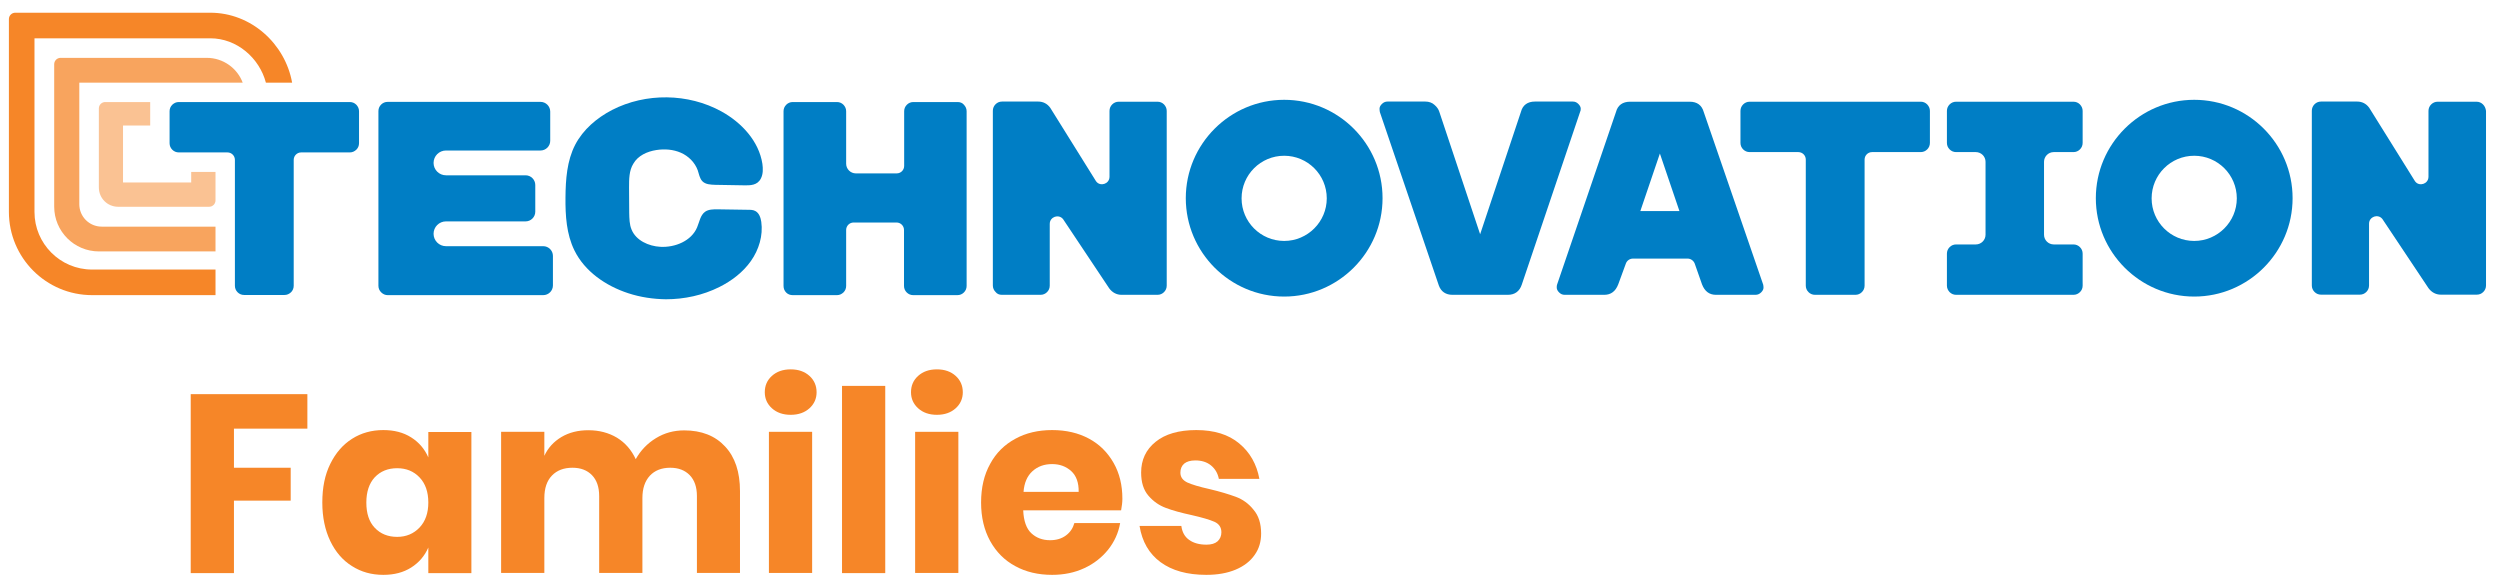
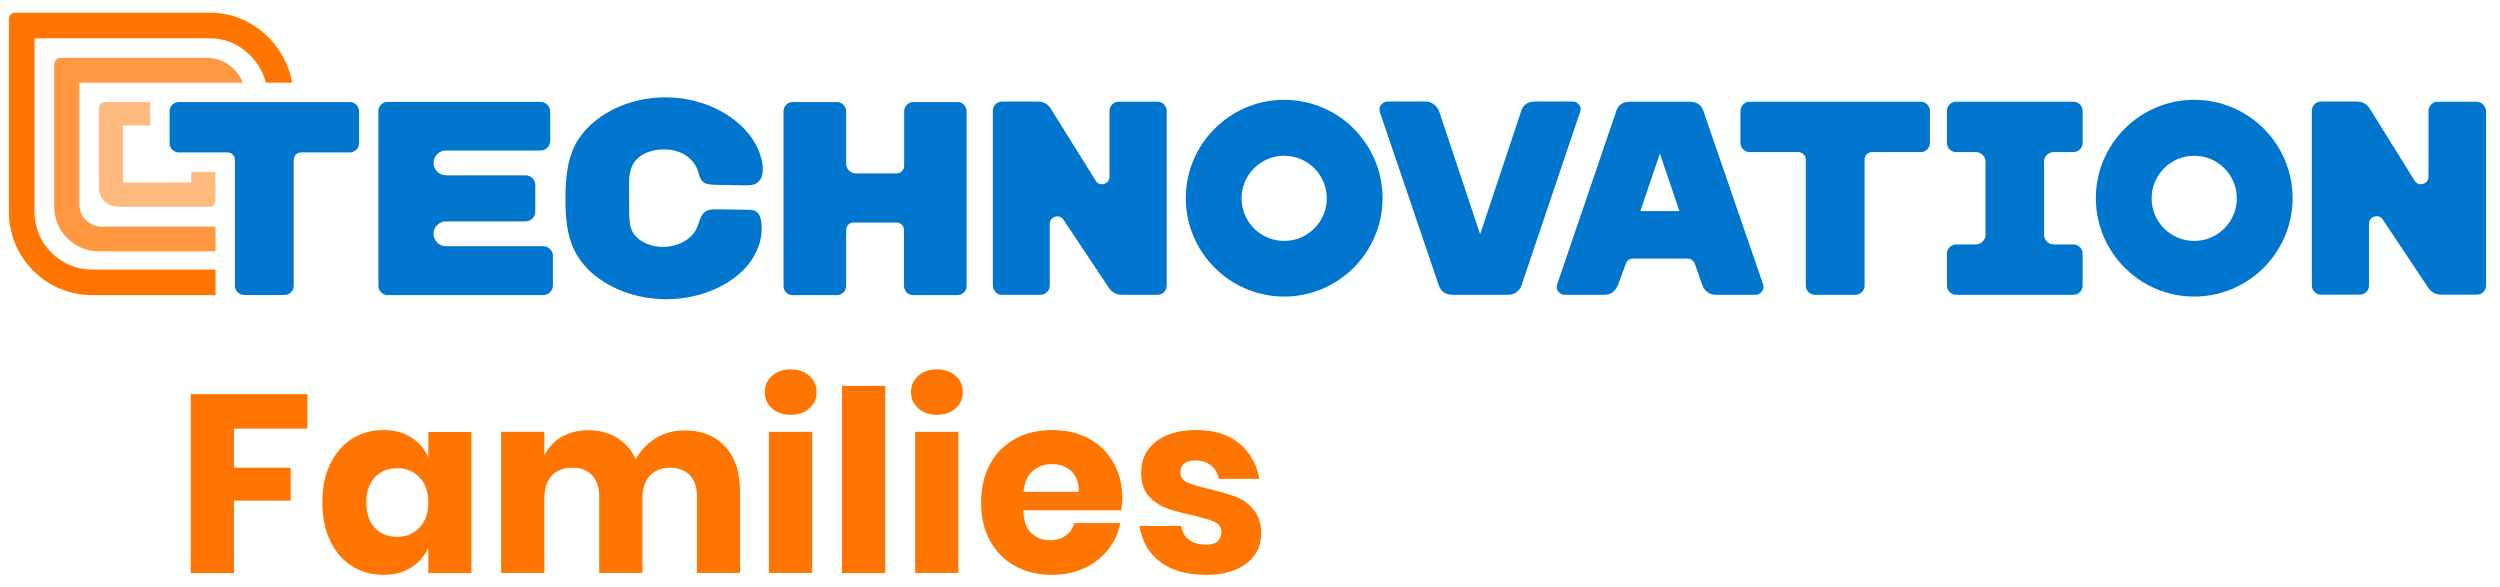
<svg xmlns="http://www.w3.org/2000/svg" version="1.1" id="Layer_1" x="0px" y="0px" viewBox="0 0 1573 369" style="enable-background:new 0 0 1573 369;" xml:space="preserve">
  <style type="text/css">
- 	.st0{fill:#007EC5;}
- 	.st1{fill:#F68628;}
- 	.st2{opacity:0.5;fill:#F68628;}
- 	.st3{opacity:0.75;fill:#F68628;}
+ 	.st0{fill:#0076CF;}
+ 	.st1{fill:#FF7500;}
+ 	.st2{opacity:0.5;fill:#FF7500;}
+ 	.st3{opacity:0.75;fill:#FF7500;}
</style>
-   <g>
-     <path class="st0" d="M1380.6,62.8c-34.1,0-61.9,27.8-61.9,61.9s27.8,61.9,61.9,61.9s61.9-27.8,61.9-61.9S1414.8,62.8,1380.6,62.8z    M1380.6,151.6c-14.8,0-26.8-12-26.8-26.8c0-14.8,12-26.8,26.8-26.8c14.8,0,26.8,12,26.8,26.8   C1407.4,139.5,1395.4,151.6,1380.6,151.6z" />
-     <path class="st0" d="M1072,70.5c-1.2-4.3-4.2-6.5-8.8-6.5h-37.6c-4.6,0-7.7,2.2-8.8,6.4l-37.1,108.7c-0.2,0.5-0.2,1.1-0.2,1.9   c0,1,0.5,2,1.5,3c1,1,2.1,1.5,3.5,1.5h24.9c4.2,0,7.1-2.2,8.8-6.6l4.8-13.1c0.7-1.9,2.5-3.1,4.5-3.1h34.3c2,0,3.8,1.3,4.5,3.1   l4.6,13.1c1.7,4.4,4.6,6.6,8.8,6.6h24.9c1.3,0,2.5-0.5,3.5-1.5c1-1,1.5-2,1.5-3c0-0.8-0.1-1.4-0.2-1.9L1072,70.5z M1032.1,132.8   l12.3-36.2l12.3,36.2H1032.1z" />
-     <path class="st0" d="M808,62.8c-34.1,0-61.9,27.8-61.9,61.9s27.8,61.9,61.9,61.9s61.9-27.8,61.9-61.9S842.2,62.8,808,62.8z    M808,151.6c-14.8,0-26.8-12-26.8-26.8c0-14.8,12-26.8,26.8-26.8c14.8,0,26.8,12,26.8,26.8C834.8,139.5,822.8,151.6,808,151.6z" />
-     <path class="st0" d="M1304.6,64h-73.8c-1.6,0-3,0.6-4.1,1.7c-1.1,1.1-1.7,2.5-1.7,4.1v20.1c0,1.6,0.6,3,1.7,4.1   c1.1,1.1,2.5,1.7,4.1,1.7h12.4c3.3,0,6.1,2.7,6.1,6.1v45.9c0,3.3-2.7,6.1-6.1,6.1h-12.4c-1.6,0-3,0.6-4.1,1.7   c-1.1,1.1-1.7,2.5-1.7,4.1v20.1c0,1.6,0.6,2.9,1.7,4.1c1.1,1.1,2.5,1.7,4.1,1.7h73.8c1.6,0,3-0.6,4.1-1.7c1.1-1.1,1.7-2.5,1.7-4.1   v-20.1c0-1.6-0.6-3-1.7-4.1c-1.1-1.1-2.5-1.7-4.1-1.7h-12.4c-3.3,0-6.1-2.7-6.1-6.1v-45.9c0-3.3,2.7-6.1,6.1-6.1h12.4   c1.6,0,3-0.6,4.1-1.7c1.1-1.1,1.7-2.5,1.7-4.1V69.8c0-1.6-0.6-2.9-1.7-4.1C1307.6,64.6,1306.2,64,1304.6,64z" />
-     <path class="st0" d="M243.9,185.7h97.9c3.3,0,6.1-2.7,6.1-6.1V161c0-3.3-2.7-6.1-6.1-6.1h-61.2c-4.3,0-7.8-3.5-7.8-7.8   c0-4.3,3.5-7.8,7.8-7.8h50.1c3.3,0,6.1-2.7,6.1-6.1v-16.8c0-3.3-2.7-6.1-6.1-6.1h-50.1c-4.3,0-7.8-3.5-7.8-7.8   c0-4.3,3.5-7.8,7.8-7.8h59.5c3.3,0,6.1-2.7,6.1-6.1V70.2c0-3.3-2.7-6.1-6.1-6.1h-96.2c-1.6,0-3,0.6-4.1,1.7   c-1.1,1.1-1.7,2.5-1.7,4.1v109.9c0,1.6,0.6,3,1.7,4.1C241,185.1,242.4,185.7,243.9,185.7z" />
-     <path class="st0" d="M602.5,64.2h-27.8c-1.6,0-3,0.6-4.1,1.7c-1.1,1.1-1.7,2.5-1.7,4.1v34.4c0,2.6-2.1,4.7-4.7,4.7h-25.7   c-3.3,0-6.1-2.7-6.1-6.1V70c0-1.6-0.6-2.9-1.7-4.1c-1.1-1.1-2.5-1.7-4.1-1.7h-27.8c-1.6,0-3,0.6-4.1,1.7c-1.1,1.1-1.7,2.5-1.7,4.1   v109.9c0,1.7,0.6,3.1,1.7,4.2c1.1,1.1,2.5,1.6,4.1,1.6h27.8c1.6,0,2.9-0.6,4.1-1.7c1.1-1.1,1.7-2.5,1.7-4.1v-35.2   c0-2.6,2.1-4.7,4.7-4.7h27c2.6,0,4.7,2.1,4.7,4.7v35.2c0,1.6,0.6,3,1.7,4.1c1.1,1.1,2.5,1.7,4.1,1.7h27.8c1.6,0,3-0.6,4.1-1.7   c1.1-1.1,1.7-2.5,1.7-4.1V70c0-1.6-0.6-2.9-1.7-4.1C605.5,64.7,604.1,64.2,602.5,64.2z" />
-     <path class="st0" d="M630.3,185.5h24.4c1.6,0,3-0.6,4.1-1.7c1.1-1.1,1.7-2.5,1.7-4.1v-38.8c0-2.5,1.6-3.9,3.2-4.5   c1.5-0.5,3.7-0.4,5.2,1.5l29,43.5c2,2.7,4.7,4.1,7.8,4.1h22.6c1.6,0,3-0.6,4.1-1.7c1.1-1.1,1.7-2.5,1.7-4.1V69.8   c0-1.6-0.6-2.9-1.7-4.1c-1.1-1.1-2.5-1.7-4.1-1.7h-24.4c-1.6,0-3,0.6-4.1,1.7c-1.1,1.1-1.7,2.5-1.7,4.1v41.4c0,2.5-1.7,4-3.3,4.5   c-1.6,0.5-3.8,0.3-5.2-1.7l-28.8-46.2c-1.9-2.6-4.5-3.9-7.6-3.9h-22.7c-1.6,0-3,0.6-4.1,1.7c-1.1,1.1-1.7,2.5-1.7,4.1v109.9   c0,1.6,0.6,3,1.7,4.1C627.3,184.9,628.7,185.5,630.3,185.5z" />
-     <path class="st0" d="M994.6,68.4c0-1-0.5-2-1.5-3c-1-1-2.1-1.5-3.5-1.5h-23.8c-4.6,0-7.7,2.2-8.8,6.4l-25.7,77.1l-25.7-77.1   c-0.5-1.6-1.5-3-3-4.3c-1.5-1.4-3.5-2.1-5.8-2.1h-23.8c-1.3,0-2.5,0.5-3.5,1.5c-1,1-1.5,2-1.5,3c0,0.8,0.1,1.4,0.2,2.1l37.1,109.1   c1.4,3.9,4.4,5.9,8.6,5.9h34.8c4.4,0,7.4-2.2,8.8-6.4l36.7-108.7C994.5,69.9,994.6,69.2,994.6,68.4z" />
-     <path class="st0" d="M1208.6,64h-107.7c-1.6,0-3,0.6-4.1,1.7c-1.1,1.1-1.7,2.5-1.7,4.1v20.1c0,1.6,0.6,3,1.7,4.1   c1.1,1.1,2.5,1.7,4.1,1.7h30.6c2.6,0,4.7,2.1,4.7,4.7v79.3c0,1.6,0.6,3,1.7,4.1c1.1,1.1,2.5,1.7,4.1,1.7h25.4c1.6,0,3-0.6,4.1-1.7   c1.1-1.1,1.7-2.5,1.7-4.1v-79.3c0-2.6,2.1-4.7,4.7-4.7h30.6c1.6,0,3-0.6,4.1-1.7c1.1-1.1,1.7-2.5,1.7-4.1V69.8   c0-1.6-0.6-2.9-1.7-4.1C1211.5,64.6,1210.1,64,1208.6,64z" />
-     <path class="st0" d="M1562.3,65.7c-1.1-1.1-2.5-1.7-4.1-1.7h-24.4c-1.6,0-3,0.6-4.1,1.7c-1.1,1.1-1.7,2.5-1.7,4.1v41.4   c0,2.5-1.7,4-3.3,4.5c-1.6,0.5-3.8,0.3-5.2-1.7l-28.8-46.2c-1.9-2.6-4.5-3.9-7.6-3.9h-22.7c-1.6,0-3,0.6-4.1,1.7   c-1.1,1.1-1.7,2.5-1.7,4.1v109.9c0,1.6,0.6,3,1.7,4.1c1.1,1.1,2.5,1.7,4.1,1.7h24.4c1.6,0,3-0.6,4.1-1.7c1.1-1.1,1.7-2.5,1.7-4.1   v-38.8c0-2.5,1.6-3.9,3.2-4.5c1.5-0.5,3.7-0.4,5.2,1.5l29,43.5c2,2.7,4.7,4.1,7.8,4.1h22.6c1.6,0,3-0.6,4.1-1.7   c1.1-1.1,1.7-2.5,1.7-4.1V69.8C1564,68.2,1563.4,66.8,1562.3,65.7z" />
-     <path class="st0" d="M413,94.4c5.2-0.8,10.6-0.4,15.4,1.7c4.8,2.1,8.8,6.1,10.6,11c0.8,2.4,1.2,5.1,2.9,6.9c2,2.1,5.3,2.2,8.2,2.3   c5.9,0.1,11.8,0.2,17.7,0.3c4.3,0.1,8.8,0.1,11-4.4c1.4-2.8,1.3-6.1,0.9-9.1c-2.2-14.3-13.1-26-25.8-33   c-20.9-11.5-47.6-11.8-68.8-0.9c-9.6,5-18.2,12.3-23.2,21.9c-5.2,10.1-6,21.8-6.1,33.2c-0.1,11.3,0.6,23,5.6,33.2   c6.5,13.3,19.8,22.4,33.9,27c7.6,2.5,15.7,3.7,23.7,3.8c11.6,0,23.2-2.5,33.6-7.7c7.8-3.9,14.9-9.3,19.9-16.4s7.7-16,6.5-24.6   c-0.4-2.6-1.3-5.5-3.7-6.8c-1.4-0.8-3.1-0.8-4.7-0.8c-6.4-0.1-12.8-0.2-19.2-0.3c-2.7,0-5.5,0-7.7,1.5c-3.1,2.2-3.6,6.4-5.1,9.9   c-3.6,8.5-13.8,12.7-23.1,12.2c-7.4-0.4-15.3-4-18.1-10.8c-1.4-3.3-1.4-7-1.5-10.6c0-5.3-0.1-10.7-0.1-16c0-5.1,0-10.6,2.7-14.9   C401.4,97.9,407.2,95.3,413,94.4z" />
-     <polygon class="st1" points="120,360.6 147.2,360.6 147.2,315 182.9,315 182.9,294.3 147.2,294.3 147.2,269.7 193.4,269.7    193.4,248 120,248  " />
-     <path class="st1" d="M269.5,287.8c-2.3-5.3-5.9-9.5-10.8-12.6c-4.9-3.1-10.7-4.6-17.5-4.6c-7.3,0-13.9,1.8-19.7,5.5   c-5.8,3.7-10.3,8.9-13.7,15.8s-5,14.9-5,24.3c0,9.2,1.7,17.3,5,24.2c3.3,6.9,7.9,12.2,13.7,15.8c5.8,3.7,12.3,5.5,19.7,5.5   c6.8,0,12.6-1.5,17.5-4.6c4.9-3.1,8.5-7.3,10.8-12.6v16.1h27.1v-88.8h-27.1V287.8z M264,331.9c-3.7,3.9-8.4,5.9-14.1,5.9   c-5.8,0-10.5-1.9-14.1-5.7c-3.6-3.8-5.3-9.1-5.3-15.9c0-6.8,1.8-12.1,5.3-15.9c3.6-3.8,8.3-5.7,14.1-5.7c5.7,0,10.4,1.9,14.1,5.8   c3.7,3.9,5.5,9.2,5.5,15.8C269.5,322.7,267.7,328,264,331.9z" />
-     <path class="st1" d="M430.5,270.8c-6.5,0-12.4,1.6-17.8,4.9c-5.4,3.3-9.6,7.7-12.7,13.2c-2.7-5.8-6.6-10.3-11.8-13.5   c-5.2-3.1-11.2-4.7-18-4.7c-6.5,0-12.1,1.4-17,4.3c-4.8,2.9-8.4,6.8-10.7,11.8v-15.1h-27.2v88.8h27.2v-47.1   c0-6.2,1.6-10.9,4.8-14.2c3.2-3.3,7.5-4.9,12.9-4.9c5.2,0,9.3,1.6,12.3,4.7c3,3.1,4.5,7.5,4.5,13.1v48.4h27.2v-47.1   c0-6.1,1.6-10.7,4.7-14.1c3.1-3.3,7.4-5,12.8-5c5.2,0,9.3,1.6,12.3,4.7c3,3.1,4.5,7.5,4.5,13.1v48.4h27.1V309   c0-12-3.1-21.4-9.4-28.1C450,274.2,441.4,270.8,430.5,270.8z" />
-     <rect x="483.8" y="271.7" class="st1" width="27.2" height="88.8" />
-     <path class="st1" d="M497.5,232.4c-4.9,0-8.8,1.4-11.8,4.1c-3,2.7-4.5,6.1-4.5,10.3c0,4,1.5,7.4,4.5,10.1c3,2.7,6.9,4.1,11.8,4.1   c4.9,0,8.8-1.4,11.8-4.1c3-2.7,4.5-6.1,4.5-10.1c0-4.1-1.5-7.6-4.5-10.3C506.3,233.8,502.4,232.4,497.5,232.4z" />
-     <rect x="529.8" y="242.8" class="st1" width="27.2" height="117.8" />
-     <path class="st1" d="M589.5,232.4c-4.9,0-8.8,1.4-11.8,4.1c-3,2.7-4.5,6.1-4.5,10.3c0,4,1.5,7.4,4.5,10.1c3,2.7,6.9,4.1,11.8,4.1   c4.9,0,8.8-1.4,11.8-4.1c3-2.7,4.5-6.1,4.5-10.1c0-4.1-1.5-7.6-4.5-10.3C598.3,233.8,594.4,232.4,589.5,232.4z" />
-     <rect x="575.8" y="271.7" class="st1" width="27.2" height="88.8" />
-     <path class="st1" d="M685.2,276c-6.7-3.6-14.4-5.4-23.2-5.4c-8.7,0-16.5,1.8-23.2,5.5c-6.8,3.7-12.1,8.9-15.8,15.8   c-3.8,6.8-5.7,14.9-5.7,24.3c0,9.2,1.9,17.3,5.7,24.2c3.8,6.9,9.1,12.2,15.8,15.8c6.7,3.7,14.5,5.5,23.2,5.5   c7.4,0,14.2-1.4,20.2-4.2c6.1-2.8,11-6.7,15-11.6c3.9-4.9,6.5-10.5,7.6-16.8H676c-0.9,3.2-2.6,5.8-5.3,7.8c-2.7,2-6,3-10,3   c-4.8,0-8.7-1.5-11.8-4.4c-3.1-2.9-4.8-7.7-5.1-14.4h61.6c0.5-2.7,0.8-5.1,0.8-7.3c0-8.5-1.8-16-5.5-22.5S691.9,279.6,685.2,276z    M644,309.6c0.4-5.7,2.3-10.1,5.6-13.1c3.3-3,7.4-4.5,12.4-4.5c4.8,0,8.8,1.5,12,4.4c3.2,2.9,4.8,7.3,4.7,13.1H644z" />
-     <path class="st1" d="M777.6,312.6c-4.4-1.6-9.9-3.3-16.7-4.9c-6.3-1.4-10.9-2.8-13.8-4.1c-2.9-1.4-4.4-3.4-4.4-6.2   c0-2.4,0.8-4.3,2.4-5.7c1.6-1.3,3.9-2,7-2c3.9,0,7.2,1,9.8,3.1c2.6,2.1,4.3,4.9,5,8.5h25.5c-1.7-9.2-5.9-16.7-12.7-22.3   c-6.7-5.6-15.7-8.4-27-8.4c-11,0-19.6,2.5-25.6,7.4c-6.1,4.9-9.1,11.4-9.1,19.3c0,6.2,1.5,11,4.6,14.6c3.1,3.6,6.7,6.1,11,7.7   c4.2,1.6,9.7,3.1,16.2,4.5c6.6,1.5,11.3,2.9,14.3,4.2c2.9,1.3,4.4,3.5,4.4,6.6c0,2.3-0.8,4.2-2.4,5.7c-1.6,1.4-3.9,2.1-7,2.1   c-4.5,0-8.1-1-10.9-3c-2.8-2-4.4-4.9-4.9-8.8h-26.3c1.6,9.9,6,17.5,13.2,22.8c7.2,5.3,16.8,8,28.8,8c7.1,0,13.3-1.1,18.5-3.3   c5.2-2.2,9.2-5.3,11.9-9.2c2.8-3.9,4.1-8.4,4.1-13.5c0-6.3-1.6-11.3-4.8-15C785.7,316.9,781.9,314.2,777.6,312.6z" />
-     <path class="st0" d="M108.4,65.9c-1.1,1.1-1.7,2.5-1.7,4.1v20.1c0,1.6,0.6,3,1.7,4.1c1.1,1.1,2.5,1.7,4.1,1.7h30.6   c2.6,0,4.7,2.1,4.7,4.7v79.2c0,1.6,0.6,3,1.7,4.1c1.1,1.1,2.5,1.7,4.1,1.7H179c1.6,0,2.9-0.6,4.1-1.7c1.1-1.1,1.7-2.5,1.7-4.1   v-79.2c0-2.6,2.1-4.7,4.7-4.7h30.6c1.6,0,2.9-0.6,4.1-1.7c1.1-1.1,1.7-2.5,1.7-4.1V70c0-1.6-0.6-2.9-1.7-4.1   c-1.1-1.1-2.5-1.7-4.1-1.7H112.5C110.9,64.2,109.6,64.8,108.4,65.9z" />
-     <path class="st2" d="M135.5,108.2l-15.2,0v6.6H77.4V79h17.1V64.2H66.2c-2.2,0-4,1.8-4,4V118c0,6.7,5.4,12.1,12.1,12.1h57.3   c2.2,0,4-1.8,4-4V108.2z" />
-     <path class="st3" d="M152.7,52c-3.4-9.1-12.3-15.6-22.6-15.6h-92c-2.2,0-4,1.8-4,4v89.6c0,15.6,12.6,28.2,28.2,28.2h73.3v-15.6H64   c-7.8,0-14.1-6.3-14.1-14.1V52L152.7,52z" />
-     <path class="st1" d="M135.5,169.6H57.9c-20,0-36.2-16.3-36.2-36.2V24.1h110.6c16.8,0,30.9,12.4,35,27.9h16.5   C179.4,27.5,158,8,132.3,8H9.6c-2.2,0-4,1.8-4,4v121.3c0,28.9,23.4,52.4,52.4,52.4h77.6V169.6z" />
-   </g>
+   <path class="st0" d="M1380.6,62.8c-34.1,0-61.9,27.8-61.9,61.9s27.8,61.9,61.9,61.9s61.9-27.8,61.9-61.9S1414.8,62.8,1380.6,62.8z   M1380.6,151.6c-14.8,0-26.8-12-26.8-26.8s12-26.8,26.8-26.8s26.8,12,26.8,26.8C1407.4,139.5,1395.4,151.6,1380.6,151.6z" />
+   <path class="st0" d="M1072,70.5c-1.2-4.3-4.2-6.5-8.8-6.5h-37.6c-4.6,0-7.7,2.2-8.8,6.4l-37.1,108.7c-0.2,0.5-0.2,1.1-0.2,1.9  c0,1,0.5,2,1.5,3s2.1,1.5,3.5,1.5h24.9c4.2,0,7.1-2.2,8.8-6.6l4.8-13.1c0.7-1.9,2.5-3.1,4.5-3.1h34.3c2,0,3.8,1.3,4.5,3.1l4.6,13.1  c1.7,4.4,4.6,6.6,8.8,6.6h24.9c1.3,0,2.5-0.5,3.5-1.5s1.5-2,1.5-3c0-0.8-0.1-1.4-0.2-1.9L1072,70.5z M1032.1,132.8l12.3-36.2  l12.3,36.2H1032.1z" />
+   <path class="st0" d="M808,62.8c-34.1,0-61.9,27.8-61.9,61.9s27.8,61.9,61.9,61.9s61.9-27.8,61.9-61.9S842.2,62.8,808,62.8z   M808,151.6c-14.8,0-26.8-12-26.8-26.8S793.2,98,808,98s26.8,12,26.8,26.8C834.8,139.5,822.8,151.6,808,151.6z" />
+   <path class="st0" d="M1304.6,64h-73.8c-1.6,0-3,0.6-4.1,1.7s-1.7,2.5-1.7,4.1v20.1c0,1.6,0.6,3,1.7,4.1s2.5,1.7,4.1,1.7h12.4  c3.3,0,6.1,2.7,6.1,6.1v45.9c0,3.3-2.7,6.1-6.1,6.1h-12.4c-1.6,0-3,0.6-4.1,1.7c-1.1,1.1-1.7,2.5-1.7,4.1v20.1  c0,1.6,0.6,2.9,1.7,4.1c1.1,1.1,2.5,1.7,4.1,1.7h73.8c1.6,0,3-0.6,4.1-1.7c1.1-1.1,1.7-2.5,1.7-4.1v-20.1c0-1.6-0.6-3-1.7-4.1  s-2.5-1.7-4.1-1.7h-12.4c-3.3,0-6.1-2.7-6.1-6.1v-45.9c0-3.3,2.7-6.1,6.1-6.1h12.4c1.6,0,3-0.6,4.1-1.7s1.7-2.5,1.7-4.1V69.8  c0-1.6-0.6-2.9-1.7-4.1C1307.6,64.6,1306.2,64,1304.6,64z" />
+   <path class="st0" d="M243.9,185.7h97.9c3.3,0,6.1-2.7,6.1-6.1V161c0-3.3-2.7-6.1-6.1-6.1h-61.2c-4.3,0-7.8-3.5-7.8-7.8  s3.5-7.8,7.8-7.8h50.1c3.3,0,6.1-2.7,6.1-6.1v-16.8c0-3.3-2.7-6.1-6.1-6.1h-50.1c-4.3,0-7.8-3.5-7.8-7.8s3.5-7.8,7.8-7.8h59.5  c3.3,0,6.1-2.7,6.1-6.1V70.2c0-3.3-2.7-6.1-6.1-6.1h-96.2c-1.6,0-3,0.6-4.1,1.7s-1.7,2.5-1.7,4.1v109.9c0,1.6,0.6,3,1.7,4.1  C241,185.1,242.4,185.7,243.9,185.7z" />
+   <path class="st0" d="M602.5,64.2h-27.8c-1.6,0-3,0.6-4.1,1.7s-1.7,2.5-1.7,4.1v34.4c0,2.6-2.1,4.7-4.7,4.7h-25.7  c-3.3,0-6.1-2.7-6.1-6.1V70c0-1.6-0.6-2.9-1.7-4.1c-1.1-1.1-2.5-1.7-4.1-1.7h-27.8c-1.6,0-3,0.6-4.1,1.7S493,68.4,493,70v109.9  c0,1.7,0.6,3.1,1.7,4.2c1.1,1.1,2.5,1.6,4.1,1.6h27.8c1.6,0,2.9-0.6,4.1-1.7c1.1-1.1,1.7-2.5,1.7-4.1v-35.2c0-2.6,2.1-4.7,4.7-4.7  h27c2.6,0,4.7,2.1,4.7,4.7v35.2c0,1.6,0.6,3,1.7,4.1c1.1,1.1,2.5,1.7,4.1,1.7h27.8c1.6,0,3-0.6,4.1-1.7c1.1-1.1,1.7-2.5,1.7-4.1V70  c0-1.6-0.6-2.9-1.7-4.1C605.5,64.7,604.1,64.2,602.5,64.2z" />
+   <path class="st0" d="M630.3,185.5h24.4c1.6,0,3-0.6,4.1-1.7c1.1-1.1,1.7-2.5,1.7-4.1v-38.8c0-2.5,1.6-3.9,3.2-4.5  c1.5-0.5,3.7-0.4,5.2,1.5l29,43.5c2,2.7,4.7,4.1,7.8,4.1h22.6c1.6,0,3-0.6,4.1-1.7c1.1-1.1,1.7-2.5,1.7-4.1V69.8  c0-1.6-0.6-2.9-1.7-4.1c-1.1-1.1-2.5-1.7-4.1-1.7h-24.4c-1.6,0-3,0.6-4.1,1.7s-1.7,2.5-1.7,4.1v41.4c0,2.5-1.7,4-3.3,4.5  s-3.8,0.3-5.2-1.7l-28.8-46.2c-1.9-2.6-4.5-3.9-7.6-3.9h-22.7c-1.6,0-3,0.6-4.1,1.7s-1.7,2.5-1.7,4.1v109.9c0,1.6,0.6,3,1.7,4.1  C627.3,184.9,628.7,185.5,630.3,185.5z" />
+   <path class="st0" d="M994.6,68.4c0-1-0.5-2-1.5-3s-2.1-1.5-3.5-1.5h-23.8c-4.6,0-7.7,2.2-8.8,6.4l-25.7,77.1l-25.7-77.1  c-0.5-1.6-1.5-3-3-4.3c-1.5-1.4-3.5-2.1-5.8-2.1H873c-1.3,0-2.5,0.5-3.5,1.5s-1.5,2-1.5,3c0,0.8,0.1,1.4,0.2,2.1l37.1,109.1  c1.4,3.9,4.4,5.9,8.6,5.9h34.8c4.4,0,7.4-2.2,8.8-6.4l36.7-108.7C994.5,69.9,994.6,69.2,994.6,68.4z" />
+   <path class="st0" d="M1208.6,64h-107.7c-1.6,0-3,0.6-4.1,1.7s-1.7,2.5-1.7,4.1v20.1c0,1.6,0.6,3,1.7,4.1s2.5,1.7,4.1,1.7h30.6  c2.6,0,4.7,2.1,4.7,4.7v79.3c0,1.6,0.6,3,1.7,4.1s2.5,1.7,4.1,1.7h25.4c1.6,0,3-0.6,4.1-1.7c1.1-1.1,1.7-2.5,1.7-4.1v-79.3  c0-2.6,2.1-4.7,4.7-4.7h30.6c1.6,0,3-0.6,4.1-1.7s1.7-2.5,1.7-4.1V69.8c0-1.6-0.6-2.9-1.7-4.1C1211.5,64.6,1210.1,64,1208.6,64z" />
+   <path class="st0" d="M1562.3,65.7c-1.1-1.1-2.5-1.7-4.1-1.7h-24.4c-1.6,0-3,0.6-4.1,1.7s-1.7,2.5-1.7,4.1v41.4c0,2.5-1.7,4-3.3,4.5  c-1.6,0.5-3.8,0.3-5.2-1.7l-28.8-46.2c-1.9-2.6-4.5-3.9-7.6-3.9h-22.7c-1.6,0-3,0.6-4.1,1.7s-1.7,2.5-1.7,4.1v109.9  c0,1.6,0.6,3,1.7,4.1s2.5,1.7,4.1,1.7h24.4c1.6,0,3-0.6,4.1-1.7c1.1-1.1,1.7-2.5,1.7-4.1v-38.8c0-2.5,1.6-3.9,3.2-4.5  c1.5-0.5,3.7-0.4,5.2,1.5l29,43.5c2,2.7,4.7,4.1,7.8,4.1h22.6c1.6,0,3-0.6,4.1-1.7c1.1-1.1,1.7-2.5,1.7-4.1V69.8  C1564,68.2,1563.4,66.8,1562.3,65.7z" />
+   <path class="st0" d="M413,94.4c5.2-0.8,10.6-0.4,15.4,1.7s8.8,6.1,10.6,11c0.8,2.4,1.2,5.1,2.9,6.9c2,2.1,5.3,2.2,8.2,2.3  c5.9,0.1,11.8,0.2,17.7,0.3c4.3,0.1,8.8,0.1,11-4.4c1.4-2.8,1.3-6.1,0.9-9.1c-2.2-14.3-13.1-26-25.8-33  c-20.9-11.5-47.6-11.8-68.8-0.9c-9.6,5-18.2,12.3-23.2,21.9c-5.2,10.1-6,21.8-6.1,33.2c-0.1,11.3,0.6,23,5.6,33.2  c6.5,13.3,19.8,22.4,33.9,27c7.6,2.5,15.7,3.7,23.7,3.8c11.6,0,23.2-2.5,33.6-7.7c7.8-3.9,14.9-9.3,19.9-16.4s7.7-16,6.5-24.6  c-0.4-2.6-1.3-5.5-3.7-6.8c-1.4-0.8-3.1-0.8-4.7-0.8c-6.4-0.1-12.8-0.2-19.2-0.3c-2.7,0-5.5,0-7.7,1.5c-3.1,2.2-3.6,6.4-5.1,9.9  c-3.6,8.5-13.8,12.7-23.1,12.2c-7.4-0.4-15.3-4-18.1-10.8c-1.4-3.3-1.4-7-1.5-10.6c0-5.3-0.1-10.7-0.1-16c0-5.1,0-10.6,2.7-14.9  C401.4,97.9,407.2,95.3,413,94.4z" />
+   <polygon class="st1" points="120,360.6 147.2,360.6 147.2,315 182.9,315 182.9,294.3 147.2,294.3 147.2,269.7 193.4,269.7   193.4,248 120,248 " />
+   <path class="st1" d="M269.5,287.8c-2.3-5.3-5.9-9.5-10.8-12.6s-10.7-4.6-17.5-4.6c-7.3,0-13.9,1.8-19.7,5.5s-10.3,8.9-13.7,15.8  s-5,14.9-5,24.3c0,9.2,1.7,17.3,5,24.2c3.3,6.9,7.9,12.2,13.7,15.8c5.8,3.7,12.3,5.5,19.7,5.5c6.8,0,12.6-1.5,17.5-4.6  s8.5-7.3,10.8-12.6v16.1h27.1v-88.8h-27.1V287.8z M264,331.9c-3.7,3.9-8.4,5.9-14.1,5.9c-5.8,0-10.5-1.9-14.1-5.7  c-3.6-3.8-5.3-9.1-5.3-15.9s1.8-12.1,5.3-15.9c3.6-3.8,8.3-5.7,14.1-5.7c5.7,0,10.4,1.9,14.1,5.8s5.5,9.2,5.5,15.8  C269.5,322.7,267.7,328,264,331.9z" />
+   <path class="st1" d="M430.5,270.8c-6.5,0-12.4,1.6-17.8,4.9s-9.6,7.7-12.7,13.2c-2.7-5.8-6.6-10.3-11.8-13.5  c-5.2-3.1-11.2-4.7-18-4.7c-6.5,0-12.1,1.4-17,4.3c-4.8,2.9-8.4,6.8-10.7,11.8v-15.1h-27.2v88.8h27.2v-47.1c0-6.2,1.6-10.9,4.8-14.2  c3.2-3.3,7.5-4.9,12.9-4.9c5.2,0,9.3,1.6,12.3,4.7s4.5,7.5,4.5,13.1v48.4h27.2v-47.1c0-6.1,1.6-10.7,4.7-14.1c3.1-3.3,7.4-5,12.8-5  c5.2,0,9.3,1.6,12.3,4.7s4.5,7.5,4.5,13.1v48.4h27.1V309c0-12-3.1-21.4-9.4-28.1C450,274.2,441.4,270.8,430.5,270.8z" />
+   <rect x="483.8" y="271.7" class="st1" width="27.2" height="88.8" />
+   <path class="st1" d="M497.5,232.4c-4.9,0-8.8,1.4-11.8,4.1c-3,2.7-4.5,6.1-4.5,10.3c0,4,1.5,7.4,4.5,10.1c3,2.7,6.9,4.1,11.8,4.1  s8.8-1.4,11.8-4.1c3-2.7,4.5-6.1,4.5-10.1c0-4.1-1.5-7.6-4.5-10.3C506.3,233.8,502.4,232.4,497.5,232.4z" />
+   <rect x="529.8" y="242.8" class="st1" width="27.2" height="117.8" />
+   <path class="st1" d="M589.5,232.4c-4.9,0-8.8,1.4-11.8,4.1c-3,2.7-4.5,6.1-4.5,10.3c0,4,1.5,7.4,4.5,10.1c3,2.7,6.9,4.1,11.8,4.1  c4.9,0,8.8-1.4,11.8-4.1c3-2.7,4.5-6.1,4.5-10.1c0-4.1-1.5-7.6-4.5-10.3C598.3,233.8,594.4,232.4,589.5,232.4z" />
+   <rect x="575.8" y="271.7" class="st1" width="27.2" height="88.8" />
+   <path class="st1" d="M685.2,276c-6.7-3.6-14.4-5.4-23.2-5.4c-8.7,0-16.5,1.8-23.2,5.5c-6.8,3.7-12.1,8.9-15.8,15.8  c-3.8,6.8-5.7,14.9-5.7,24.3c0,9.2,1.9,17.3,5.7,24.2c3.8,6.9,9.1,12.2,15.8,15.8c6.7,3.7,14.5,5.5,23.2,5.5  c7.4,0,14.2-1.4,20.2-4.2c6.1-2.8,11-6.7,15-11.6c3.9-4.9,6.5-10.5,7.6-16.8H676c-0.9,3.2-2.6,5.8-5.3,7.8s-6,3-10,3  c-4.8,0-8.7-1.5-11.8-4.4s-4.8-7.7-5.1-14.4h61.6c0.5-2.7,0.8-5.1,0.8-7.3c0-8.5-1.8-16-5.5-22.5S691.9,279.6,685.2,276z M644,309.6  c0.4-5.7,2.3-10.1,5.6-13.1S657,292,662,292c4.8,0,8.8,1.5,12,4.4s4.8,7.3,4.7,13.1H644V309.6z" />
+   <path class="st1" d="M777.6,312.6c-4.4-1.6-9.9-3.3-16.7-4.9c-6.3-1.4-10.9-2.8-13.8-4.1c-2.9-1.4-4.4-3.4-4.4-6.2  c0-2.4,0.8-4.3,2.4-5.7c1.6-1.3,3.9-2,7-2c3.9,0,7.2,1,9.8,3.1s4.3,4.9,5,8.5h25.5c-1.7-9.2-5.9-16.7-12.7-22.3  c-6.7-5.6-15.7-8.4-27-8.4c-11,0-19.6,2.5-25.6,7.4c-6.1,4.9-9.1,11.4-9.1,19.3c0,6.2,1.5,11,4.6,14.6s6.7,6.1,11,7.7  c4.2,1.6,9.7,3.1,16.2,4.5c6.6,1.5,11.3,2.9,14.3,4.2c2.9,1.3,4.4,3.5,4.4,6.6c0,2.3-0.8,4.2-2.4,5.7c-1.6,1.4-3.9,2.1-7,2.1  c-4.5,0-8.1-1-10.9-3c-2.8-2-4.4-4.9-4.9-8.8H717c1.6,9.9,6,17.5,13.2,22.8s16.8,8,28.8,8c7.1,0,13.3-1.1,18.5-3.3  c5.2-2.2,9.2-5.3,11.9-9.2c2.8-3.9,4.1-8.4,4.1-13.5c0-6.3-1.6-11.3-4.8-15C785.7,316.9,781.9,314.2,777.6,312.6z" />
+   <path class="st0" d="M108.4,65.9c-1.1,1.1-1.7,2.5-1.7,4.1v20.1c0,1.6,0.6,3,1.7,4.1s2.5,1.7,4.1,1.7h30.6c2.6,0,4.7,2.1,4.7,4.7  v79.2c0,1.6,0.6,3,1.7,4.1c1.1,1.1,2.5,1.7,4.1,1.7H179c1.6,0,2.9-0.6,4.1-1.7c1.1-1.1,1.7-2.5,1.7-4.1v-79.2c0-2.6,2.1-4.7,4.7-4.7  h30.6c1.6,0,2.9-0.6,4.1-1.7c1.1-1.1,1.7-2.5,1.7-4.1V70c0-1.6-0.6-2.9-1.7-4.1c-1.1-1.1-2.5-1.7-4.1-1.7H112.5  C110.9,64.2,109.6,64.8,108.4,65.9z" />
+   <path class="st2" d="M135.5,108.2h-15.2v6.6H77.4V79h17.1V64.2H66.2c-2.2,0-4,1.8-4,4V118c0,6.7,5.4,12.1,12.1,12.1h57.3  c2.2,0,4-1.8,4-4L135.5,108.2L135.5,108.2z" />
+   <path class="st3" d="M152.7,52c-3.4-9.1-12.3-15.6-22.6-15.6h-92c-2.2,0-4,1.8-4,4V130c0,15.6,12.6,28.2,28.2,28.2h73.3v-15.6H64  c-7.8,0-14.1-6.3-14.1-14.1V52H152.7z" />
+   <path class="st1" d="M135.5,169.6H57.9c-20,0-36.2-16.3-36.2-36.2V24.1h110.6c16.8,0,30.9,12.4,35,27.9h16.5  C179.4,27.5,158,8,132.3,8H9.6c-2.2,0-4,1.8-4,4v121.3c0,28.9,23.4,52.4,52.4,52.4h77.6v-16.1H135.5z" />
</svg>
